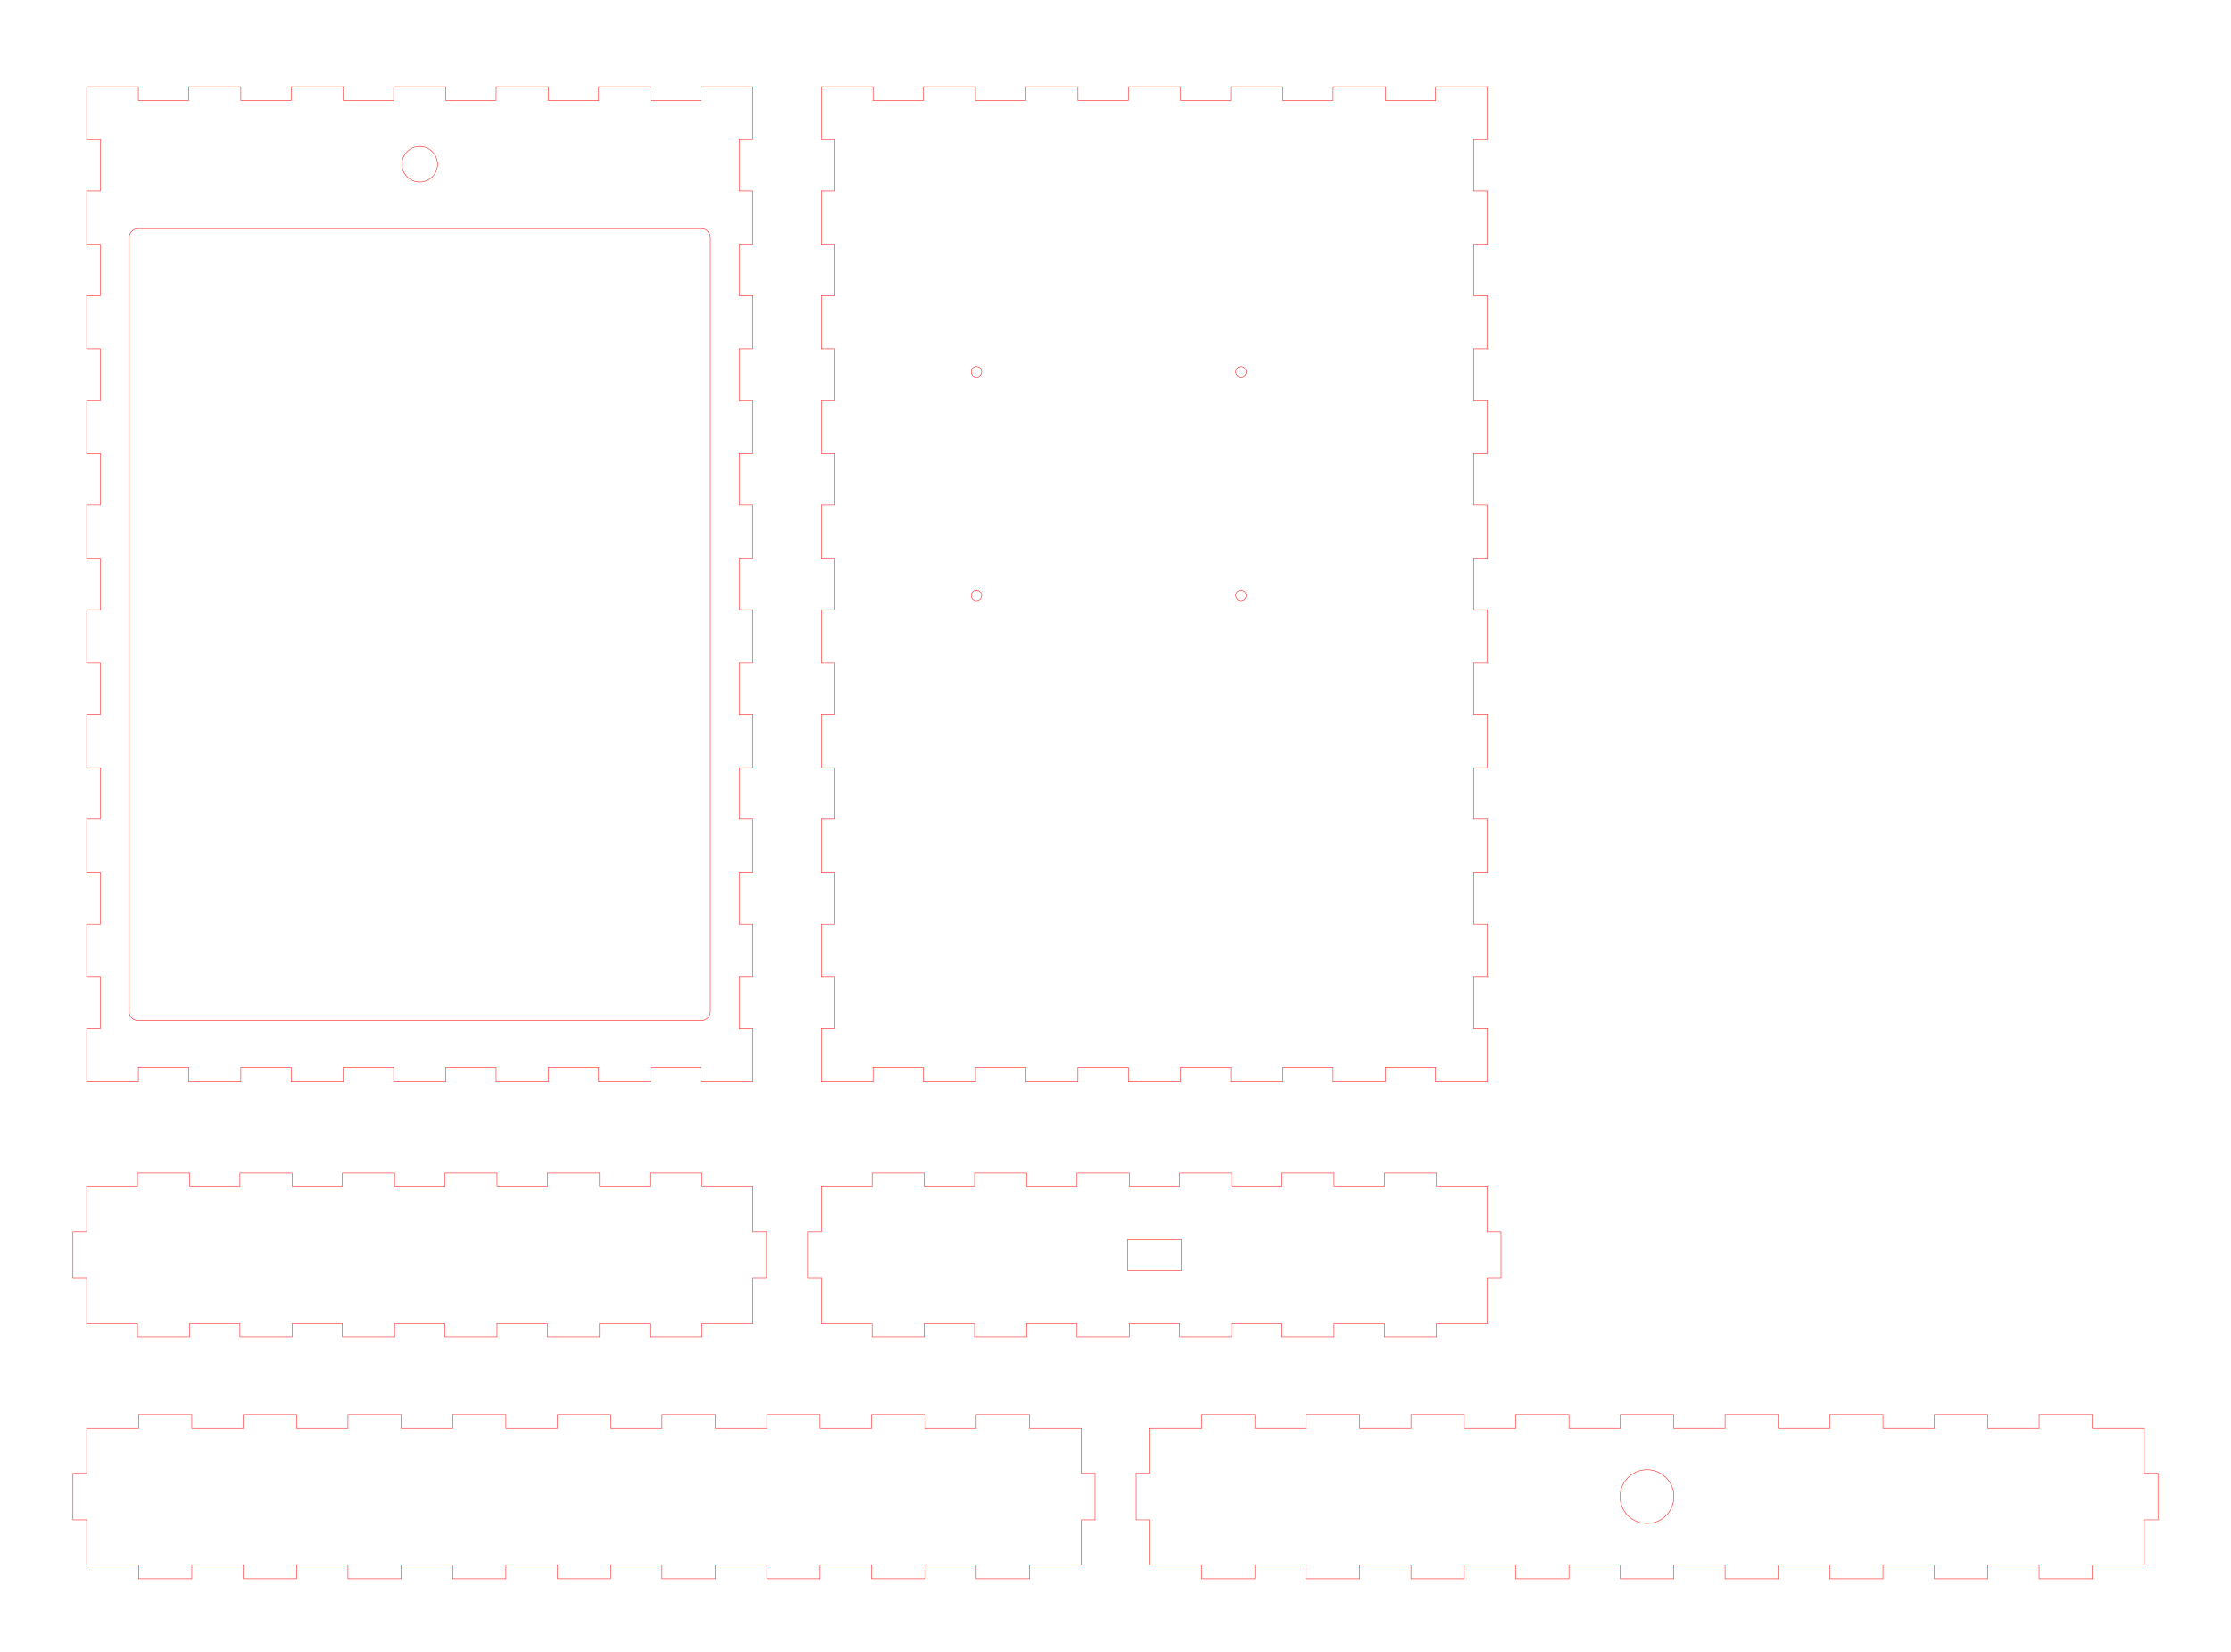
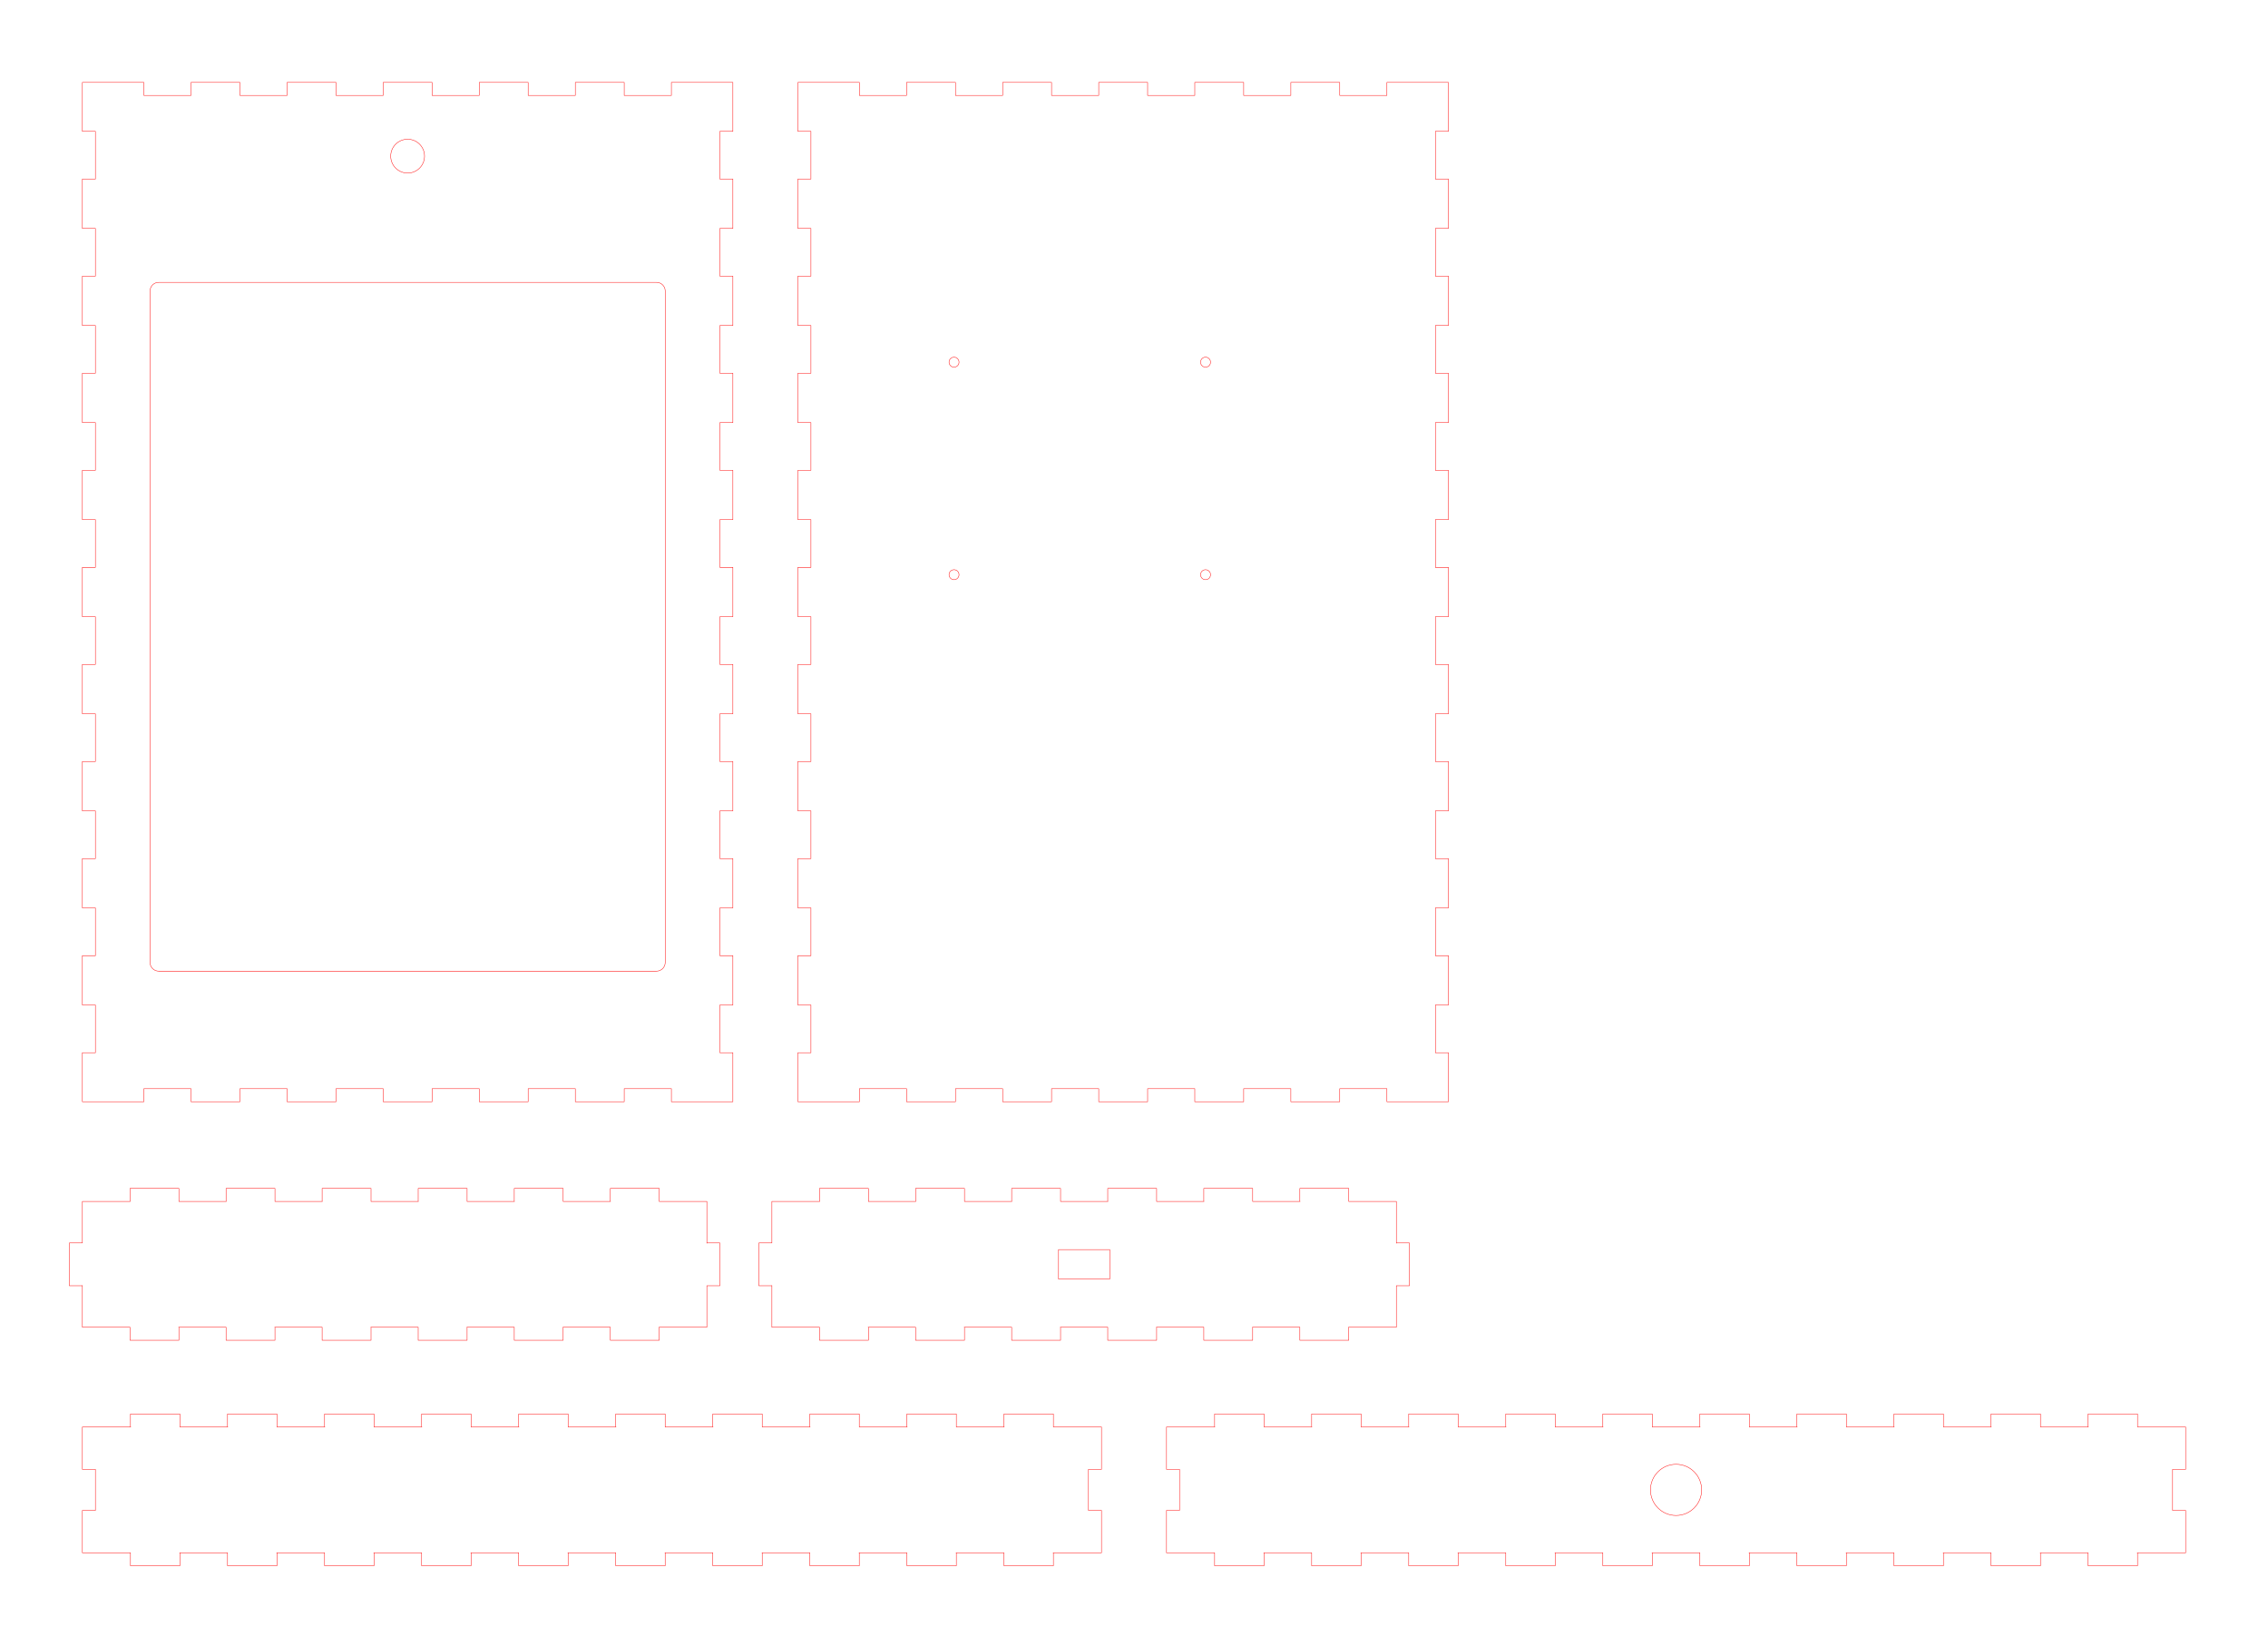
- <svg xmlns="http://www.w3.org/2000/svg" width="489mm" height="362mm" viewBox="0 0 489 362">
+ <svg xmlns="http://www.w3.org/2000/svg" width="523mm" height="377mm" viewBox="0 0 523 377">
  <g fill="none" stroke="red" stroke-width="0.1">
-     <path d="M19,19 L30.231,19 L30.331,19 L30.331,22 L41.362,22 L41.362,19 L52.692,19 L52.792,19 L52.792,22 L63.823,22 L63.823,19 L75.154,19 L75.254,19 L75.254,22 L86.285,22 L86.285,19 L97.615,19 L97.715,19 L97.715,22 L108.746,22 L108.746,19 L120.077,19 L120.177,19 L120.177,22 L131.208,22 L131.208,19 L142.538,19 L142.638,19 L142.638,22 L153.669,22 L153.669,19 L165,19 L165,30.474 L165,30.574 L162,30.574 L162,41.847 L165,41.847 L165,53.421 L165,53.521 L162,53.521 L162,64.795 L165,64.795 L165,76.368 L165,76.468 L162,76.468 L162,87.742 L165,87.742 L165,99.316 L165,99.416 L162,99.416 L162,110.689 L165,110.689 L165,122.263 L165,122.363 L162,122.363 L162,133.637 L165,133.637 L165,145.211 L165,145.311 L162,145.311 L162,156.584 L165,156.584 L165,168.158 L165,168.258 L162,168.258 L162,179.532 L165,179.532 L165,191.105 L165,191.205 L162,191.205 L162,202.479 L165,202.479 L165,214.053 L165,214.153 L162,214.153 L162,225.426 L165,225.426 L165,237 L153.769,237 L153.669,237 L153.669,234 L142.638,234 L142.638,237 L131.308,237 L131.208,237 L131.208,234 L120.177,234 L120.177,237 L108.846,237 L108.746,237 L108.746,234 L97.715,234 L97.715,237 L86.385,237 L86.285,237 L86.285,234 L75.254,234 L75.254,237 L63.923,237 L63.823,237 L63.823,234 L52.792,234 L52.792,237 L41.462,237 L41.362,237 L41.362,234 L30.331,234 L30.331,237 L19,237 L19,225.526 L19,225.426 L22,225.426 L22,214.153 L19,214.153 L19,202.579 L19,202.479 L22,202.479 L22,191.205 L19,191.205 L19,179.632 L19,179.532 L22,179.532 L22,168.258 L19,168.258 L19,156.684 L19,156.584 L22,156.584 L22,145.311 L19,145.311 L19,133.737 L19,133.637 L22,133.637 L22,122.363 L19,122.363 L19,110.789 L19,110.689 L22,110.689 L22,99.416 L19,99.416 L19,87.842 L19,87.742 L22,87.742 L22,76.468 L19,76.468 L19,64.895 L19,64.795 L22,64.795 L22,53.521 L19,53.521 L19,41.947 L19,41.847 L22,41.847 L22,30.574 L19,30.574 L19,19Z M30.3,50.1 L153.7,50.1 A2,2 0 0,1 155.7,52.1 L155.7,221.7 A2,2 0 0,1 153.7,223.7 L30.3,223.7 A2,2 0 0,1 28.3,221.7 L28.3,52.1 A2,2 0 0,1 30.3,50.1Z M88.1,36 A3.9,3.9 0 1,0 95.9,36 A3.9,3.9 0 1,0 88.1,36Z" fill-rule="evenodd" />
-     <path d="M180,19 L191.231,19 L191.331,19 L191.331,22 L202.362,22 L202.362,19 L213.692,19 L213.792,19 L213.792,22 L224.823,22 L224.823,19 L236.154,19 L236.254,19 L236.254,22 L247.285,22 L247.285,19 L258.615,19 L258.715,19 L258.715,22 L269.746,22 L269.746,19 L281.077,19 L281.177,19 L281.177,22 L292.208,22 L292.208,19 L303.538,19 L303.638,19 L303.638,22 L314.669,22 L314.669,19 L326,19 L326,30.474 L326,30.574 L323,30.574 L323,41.847 L326,41.847 L326,53.421 L326,53.521 L323,53.521 L323,64.795 L326,64.795 L326,76.368 L326,76.468 L323,76.468 L323,87.742 L326,87.742 L326,99.316 L326,99.416 L323,99.416 L323,110.689 L326,110.689 L326,122.263 L326,122.363 L323,122.363 L323,133.637 L326,133.637 L326,145.211 L326,145.311 L323,145.311 L323,156.584 L326,156.584 L326,168.158 L326,168.258 L323,168.258 L323,179.532 L326,179.532 L326,191.105 L326,191.205 L323,191.205 L323,202.479 L326,202.479 L326,214.053 L326,214.153 L323,214.153 L323,225.426 L326,225.426 L326,237 L314.769,237 L314.669,237 L314.669,234 L303.638,234 L303.638,237 L292.308,237 L292.208,237 L292.208,234 L281.177,234 L281.177,237 L269.846,237 L269.746,237 L269.746,234 L258.715,234 L258.715,237 L247.385,237 L247.285,237 L247.285,234 L236.254,234 L236.254,237 L224.923,237 L224.823,237 L224.823,234 L213.792,234 L213.792,237 L202.462,237 L202.362,237 L202.362,234 L191.331,234 L191.331,237 L180,237 L180,225.526 L180,225.426 L183,225.426 L183,214.153 L180,214.153 L180,202.579 L180,202.479 L183,202.479 L183,191.205 L180,191.205 L180,179.632 L180,179.532 L183,179.532 L183,168.258 L180,168.258 L180,156.684 L180,156.584 L183,156.584 L183,145.311 L180,145.311 L180,133.737 L180,133.637 L183,133.637 L183,122.363 L180,122.363 L180,110.789 L180,110.689 L183,110.689 L183,99.416 L180,99.416 L180,87.842 L180,87.742 L183,87.742 L183,76.468 L180,76.468 L180,64.895 L180,64.795 L183,64.795 L183,53.521 L180,53.521 L180,41.947 L180,41.847 L183,41.847 L183,30.574 L180,30.574 L180,19Z M212.85,81.5 A1.15,1.15 0 1,0 215.15,81.5 A1.15,1.15 0 1,0 212.85,81.5Z M212.85,130.5 A1.15,1.15 0 1,0 215.15,130.5 A1.15,1.15 0 1,0 212.85,130.5Z M270.85,81.5 A1.15,1.15 0 1,0 273.15,81.5 A1.15,1.15 0 1,0 270.85,81.5Z M270.85,130.5 A1.15,1.15 0 1,0 273.15,130.5 A1.15,1.15 0 1,0 270.85,130.5Z" fill-rule="evenodd" />
-     <path d="M19,260 L30.231,260 L30.131,260 L30.131,257 L41.562,257 L41.562,260 L52.692,260 L52.592,260 L52.592,257 L64.023,257 L64.023,260 L75.154,260 L75.054,260 L75.054,257 L86.485,257 L86.485,260 L97.615,260 L97.515,260 L97.515,257 L108.946,257 L108.946,260 L120.077,260 L119.977,260 L119.977,257 L131.408,257 L131.408,260 L142.538,260 L142.438,260 L142.438,257 L153.869,257 L153.869,260 L165,260 L165,270 L165,269.9 L168,269.9 L168,280.1 L165,280.1 L165,290 L153.769,290 L153.869,290 L153.869,293 L142.438,293 L142.438,290 L131.308,290 L131.408,290 L131.408,293 L119.977,293 L119.977,290 L108.846,290 L108.946,290 L108.946,293 L97.515,293 L97.515,290 L86.385,290 L86.485,290 L86.485,293 L75.054,293 L75.054,290 L63.923,290 L64.023,290 L64.023,293 L52.592,293 L52.592,290 L41.462,290 L41.562,290 L41.562,293 L30.131,293 L30.131,290 L19,290 L19,280 L19,280.1 L16,280.1 L16,269.9 L19,269.9 L19,260Z" />
-     <path d="M180,260 L191.231,260 L191.131,260 L191.131,257 L202.562,257 L202.562,260 L213.692,260 L213.592,260 L213.592,257 L225.023,257 L225.023,260 L236.154,260 L236.054,260 L236.054,257 L247.485,257 L247.485,260 L258.615,260 L258.515,260 L258.515,257 L269.946,257 L269.946,260 L281.077,260 L280.977,260 L280.977,257 L292.408,257 L292.408,260 L303.538,260 L303.438,260 L303.438,257 L314.869,257 L314.869,260 L326,260 L326,270 L326,269.9 L329,269.9 L329,280.1 L326,280.1 L326,290 L314.769,290 L314.869,290 L314.869,293 L303.438,293 L303.438,290 L292.308,290 L292.408,290 L292.408,293 L280.977,293 L280.977,290 L269.846,290 L269.946,290 L269.946,293 L258.515,293 L258.515,290 L247.385,290 L247.485,290 L247.485,293 L236.054,293 L236.054,290 L224.923,290 L225.023,290 L225.023,293 L213.592,293 L213.592,290 L202.462,290 L202.562,290 L202.562,293 L191.131,293 L191.131,290 L180,290 L180,280 L180,280.1 L177,280.1 L177,269.9 L180,269.9 L180,260Z M247.1,271.6 L258.9,271.6 L258.9,278.4 L247.1,278.4Z" fill-rule="evenodd" />
-     <path d="M19,313 L30.474,313 L30.374,313 L30.374,310 L42.047,310 L42.047,313 L53.421,313 L53.321,313 L53.321,310 L64.995,310 L64.995,313 L76.368,313 L76.268,313 L76.268,310 L87.942,310 L87.942,313 L99.316,313 L99.216,313 L99.216,310 L110.889,310 L110.889,313 L122.263,313 L122.163,313 L122.163,310 L133.837,310 L133.837,313 L145.211,313 L145.111,313 L145.111,310 L156.784,310 L156.784,313 L168.158,313 L168.058,313 L168.058,310 L179.732,310 L179.732,313 L191.105,313 L191.005,313 L191.005,310 L202.679,310 L202.679,313 L214.053,313 L213.953,313 L213.953,310 L225.626,310 L225.626,313 L237,313 L237,323 L237,322.9 L240,322.9 L240,333.1 L237,333.1 L237,343 L225.526,343 L225.626,343 L225.626,346 L213.953,346 L213.953,343 L202.579,343 L202.679,343 L202.679,346 L191.005,346 L191.005,343 L179.632,343 L179.732,343 L179.732,346 L168.058,346 L168.058,343 L156.684,343 L156.784,343 L156.784,346 L145.111,346 L145.111,343 L133.737,343 L133.837,343 L133.837,346 L122.163,346 L122.163,343 L110.789,343 L110.889,343 L110.889,346 L99.216,346 L99.216,343 L87.842,343 L87.942,343 L87.942,346 L76.268,346 L76.268,343 L64.895,343 L64.995,343 L64.995,346 L53.321,346 L53.321,343 L41.947,343 L42.047,343 L42.047,346 L30.374,346 L30.374,343 L19,343 L19,333 L19,333.1 L16,333.1 L16,322.9 L19,322.9 L19,313Z" />
-     <path d="M252,313 L263.474,313 L263.374,313 L263.374,310 L275.047,310 L275.047,313 L286.421,313 L286.321,313 L286.321,310 L297.995,310 L297.995,313 L309.368,313 L309.268,313 L309.268,310 L320.942,310 L320.942,313 L332.316,313 L332.216,313 L332.216,310 L343.889,310 L343.889,313 L355.263,313 L355.163,313 L355.163,310 L366.837,310 L366.837,313 L378.211,313 L378.111,313 L378.111,310 L389.784,310 L389.784,313 L401.158,313 L401.058,313 L401.058,310 L412.732,310 L412.732,313 L424.105,313 L424.005,313 L424.005,310 L435.679,310 L435.679,313 L447.053,313 L446.953,313 L446.953,310 L458.626,310 L458.626,313 L470,313 L470,323 L470,322.9 L473,322.9 L473,333.1 L470,333.1 L470,343 L458.526,343 L458.626,343 L458.626,346 L446.953,346 L446.953,343 L435.579,343 L435.679,343 L435.679,346 L424.005,346 L424.005,343 L412.632,343 L412.732,343 L412.732,346 L401.058,346 L401.058,343 L389.684,343 L389.784,343 L389.784,346 L378.111,346 L378.111,343 L366.737,343 L366.837,343 L366.837,346 L355.163,346 L355.163,343 L343.789,343 L343.889,343 L343.889,346 L332.216,346 L332.216,343 L320.842,343 L320.942,343 L320.942,346 L309.268,346 L309.268,343 L297.895,343 L297.995,343 L297.995,346 L286.321,346 L286.321,343 L274.947,343 L275.047,343 L275.047,346 L263.374,346 L263.374,343 L252,343 L252,333 L252,333.1 L249,333.1 L249,322.9 L252,322.9 L252,313Z M355.1,328 A5.9,5.9 0 1,0 366.9,328 A5.9,5.9 0 1,0 355.1,328Z" fill-rule="evenodd" />
+     <path d="M19,19 L22,19 L33.077,19 L33.177,19 L33.177,22 L44.054,22 L44.054,19 L55.231,19 L55.331,19 L55.331,22 L66.208,22 L66.208,19 L77.385,19 L77.485,19 L77.485,22 L88.362,22 L88.362,19 L99.538,19 L99.638,19 L99.638,22 L110.515,22 L110.515,19 L121.692,19 L121.792,19 L121.792,22 L132.669,22 L132.669,19 L143.846,19 L143.946,19 L143.946,22 L154.823,22 L154.823,19 L166,19 L169,19 L169,30.19 L169,30.29 L166,30.29 L166,41.281 L169,41.281 L169,52.571 L169,52.671 L166,52.671 L166,63.662 L169,63.662 L169,74.952 L169,75.052 L166,75.052 L166,86.043 L169,86.043 L169,97.333 L169,97.433 L166,97.433 L166,108.424 L169,108.424 L169,119.714 L169,119.814 L166,119.814 L166,130.805 L169,130.805 L169,142.095 L169,142.195 L166,142.195 L166,153.186 L169,153.186 L169,164.476 L169,164.576 L166,164.576 L166,175.567 L169,175.567 L169,186.857 L169,186.957 L166,186.957 L166,197.948 L169,197.948 L169,209.238 L169,209.338 L166,209.338 L166,220.329 L169,220.329 L169,231.619 L169,231.719 L166,231.719 L166,242.71 L169,242.71 L169,254 L166,254 L154.923,254 L154.823,254 L154.823,251 L143.946,251 L143.946,254 L132.769,254 L132.669,254 L132.669,251 L121.792,251 L121.792,254 L110.615,254 L110.515,254 L110.515,251 L99.638,251 L99.638,254 L88.462,254 L88.362,254 L88.362,251 L77.485,251 L77.485,254 L66.308,254 L66.208,254 L66.208,251 L55.331,251 L55.331,254 L44.154,254 L44.054,254 L44.054,251 L33.177,251 L33.177,254 L22,254 L19,254 L19,242.81 L19,242.71 L22,242.71 L22,231.719 L19,231.719 L19,220.429 L19,220.329 L22,220.329 L22,209.338 L19,209.338 L19,198.048 L19,197.948 L22,197.948 L22,186.957 L19,186.957 L19,175.667 L19,175.567 L22,175.567 L22,164.576 L19,164.576 L19,153.286 L19,153.186 L22,153.186 L22,142.195 L19,142.195 L19,130.905 L19,130.805 L22,130.805 L22,119.814 L19,119.814 L19,108.524 L19,108.424 L22,108.424 L22,97.433 L19,97.433 L19,86.143 L19,86.043 L22,86.043 L22,75.052 L19,75.052 L19,63.762 L19,63.662 L22,63.662 L22,52.671 L19,52.671 L19,41.381 L19,41.281 L22,41.281 L22,30.29 L19,30.29 L19,19Z M36.6,65.1 L151.4,65.1 A2,2 0 0,1 153.4,67.1 L153.4,221.9 A2,2 0 0,1 151.4,223.9 L36.6,223.9 A2,2 0 0,1 34.6,221.9 L34.6,67.1 A2,2 0 0,1 36.6,65.1Z M90.1,36 A3.9,3.9 0 1,0 97.9,36 A3.9,3.9 0 1,0 90.1,36Z" fill-rule="evenodd" />
+     <path d="M184,19 L187,19 L198.077,19 L198.177,19 L198.177,22 L209.054,22 L209.054,19 L220.231,19 L220.331,19 L220.331,22 L231.208,22 L231.208,19 L242.385,19 L242.485,19 L242.485,22 L253.362,22 L253.362,19 L264.538,19 L264.638,19 L264.638,22 L275.515,22 L275.515,19 L286.692,19 L286.792,19 L286.792,22 L297.669,22 L297.669,19 L308.846,19 L308.946,19 L308.946,22 L319.823,22 L319.823,19 L331,19 L334,19 L334,30.19 L334,30.29 L331,30.29 L331,41.281 L334,41.281 L334,52.571 L334,52.671 L331,52.671 L331,63.662 L334,63.662 L334,74.952 L334,75.052 L331,75.052 L331,86.043 L334,86.043 L334,97.333 L334,97.433 L331,97.433 L331,108.424 L334,108.424 L334,119.714 L334,119.814 L331,119.814 L331,130.805 L334,130.805 L334,142.095 L334,142.195 L331,142.195 L331,153.186 L334,153.186 L334,164.476 L334,164.576 L331,164.576 L331,175.567 L334,175.567 L334,186.857 L334,186.957 L331,186.957 L331,197.948 L334,197.948 L334,209.238 L334,209.338 L331,209.338 L331,220.329 L334,220.329 L334,231.619 L334,231.719 L331,231.719 L331,242.71 L334,242.71 L334,254 L331,254 L319.923,254 L319.823,254 L319.823,251 L308.946,251 L308.946,254 L297.769,254 L297.669,254 L297.669,251 L286.792,251 L286.792,254 L275.615,254 L275.515,254 L275.515,251 L264.638,251 L264.638,254 L253.462,254 L253.362,254 L253.362,251 L242.485,251 L242.485,254 L231.308,254 L231.208,254 L231.208,251 L220.331,251 L220.331,254 L209.154,254 L209.054,254 L209.054,251 L198.177,251 L198.177,254 L187,254 L184,254 L184,242.81 L184,242.71 L187,242.71 L187,231.719 L184,231.719 L184,220.429 L184,220.329 L187,220.329 L187,209.338 L184,209.338 L184,198.048 L184,197.948 L187,197.948 L187,186.957 L184,186.957 L184,175.667 L184,175.567 L187,175.567 L187,164.576 L184,164.576 L184,153.286 L184,153.186 L187,153.186 L187,142.195 L184,142.195 L184,130.905 L184,130.805 L187,130.805 L187,119.814 L184,119.814 L184,108.524 L184,108.424 L187,108.424 L187,97.433 L184,97.433 L184,86.143 L184,86.043 L187,86.043 L187,75.052 L184,75.052 L184,63.762 L184,63.662 L187,63.662 L187,52.671 L184,52.671 L184,41.381 L184,41.281 L187,41.281 L187,30.29 L184,30.29 L184,19Z M218.85,83.5 A1.15,1.15 0 1,0 221.15,83.5 A1.15,1.15 0 1,0 218.85,83.5Z M218.85,132.5 A1.15,1.15 0 1,0 221.15,132.5 A1.15,1.15 0 1,0 218.85,132.5Z M276.85,83.5 A1.15,1.15 0 1,0 279.15,83.5 A1.15,1.15 0 1,0 276.85,83.5Z M276.85,132.5 A1.15,1.15 0 1,0 279.15,132.5 A1.15,1.15 0 1,0 276.85,132.5Z" fill-rule="evenodd" />
+     <path d="M19,277 L30.077,277 L29.977,277 L29.977,274 L41.254,274 L41.254,277 L52.231,277 L52.131,277 L52.131,274 L63.408,274 L63.408,277 L74.385,277 L74.285,277 L74.285,274 L85.562,274 L85.562,277 L96.538,277 L96.438,277 L96.438,274 L107.715,274 L107.715,277 L118.692,277 L118.592,277 L118.592,274 L129.869,274 L129.869,277 L140.846,277 L140.746,277 L140.746,274 L152.023,274 L152.023,277 L163,277 L163,286.667 L163,286.567 L166,286.567 L166,296.433 L163,296.433 L163,306 L151.923,306 L152.023,306 L152.023,309 L140.746,309 L140.746,306 L129.769,306 L129.869,306 L129.869,309 L118.592,309 L118.592,306 L107.615,306 L107.715,306 L107.715,309 L96.438,309 L96.438,306 L85.462,306 L85.562,306 L85.562,309 L74.285,309 L74.285,306 L63.308,306 L63.408,306 L63.408,309 L52.131,309 L52.131,306 L41.154,306 L41.254,306 L41.254,309 L29.977,309 L29.977,306 L19,306 L19,296.333 L19,296.433 L16,296.433 L16,286.567 L19,286.567 L19,277Z" />
+     <path d="M178,277 L189.077,277 L188.977,277 L188.977,274 L200.254,274 L200.254,277 L211.231,277 L211.131,277 L211.131,274 L222.408,274 L222.408,277 L233.385,277 L233.285,277 L233.285,274 L244.562,274 L244.562,277 L255.538,277 L255.438,277 L255.438,274 L266.715,274 L266.715,277 L277.692,277 L277.592,277 L277.592,274 L288.869,274 L288.869,277 L299.846,277 L299.746,277 L299.746,274 L311.023,274 L311.023,277 L322,277 L322,286.667 L322,286.567 L325,286.567 L325,296.433 L322,296.433 L322,306 L310.923,306 L311.023,306 L311.023,309 L299.746,309 L299.746,306 L288.769,306 L288.869,306 L288.869,309 L277.592,309 L277.592,306 L266.615,306 L266.715,306 L266.715,309 L255.438,309 L255.438,306 L244.462,306 L244.562,306 L244.562,309 L233.285,309 L233.285,306 L222.308,306 L222.408,306 L222.408,309 L211.131,309 L211.131,306 L200.154,306 L200.254,306 L200.254,309 L188.977,309 L188.977,306 L178,306 L178,296.333 L178,296.433 L175,296.433 L175,286.567 L178,286.567 L178,277Z M244.1,288.1 L255.9,288.1 L255.9,294.9 L244.1,294.9Z" fill-rule="evenodd" />
+     <path d="M19,329 L30.19,329 L30.09,329 L30.09,326 L41.481,326 L41.481,329 L52.571,329 L52.471,329 L52.471,326 L63.862,326 L63.862,329 L74.952,329 L74.852,329 L74.852,326 L86.243,326 L86.243,329 L97.333,329 L97.233,329 L97.233,326 L108.624,326 L108.624,329 L119.714,329 L119.614,329 L119.614,326 L131.005,326 L131.005,329 L142.095,329 L141.995,329 L141.995,326 L153.386,326 L153.386,329 L164.476,329 L164.376,329 L164.376,326 L175.767,326 L175.767,329 L186.857,329 L186.757,329 L186.757,326 L198.148,326 L198.148,329 L209.238,329 L209.138,329 L209.138,326 L220.529,326 L220.529,329 L231.619,329 L231.519,329 L231.519,326 L242.91,326 L242.91,329 L254,329 L254,338.667 L254,338.767 L251,338.767 L251,348.233 L254,348.233 L254,358 L242.81,358 L242.91,358 L242.91,361 L231.519,361 L231.519,358 L220.429,358 L220.529,358 L220.529,361 L209.138,361 L209.138,358 L198.048,358 L198.148,358 L198.148,361 L186.757,361 L186.757,358 L175.667,358 L175.767,358 L175.767,361 L164.376,361 L164.376,358 L153.286,358 L153.386,358 L153.386,361 L141.995,361 L141.995,358 L130.905,358 L131.005,358 L131.005,361 L119.614,361 L119.614,358 L108.524,358 L108.624,358 L108.624,361 L97.233,361 L97.233,358 L86.143,358 L86.243,358 L86.243,361 L74.852,361 L74.852,358 L63.762,358 L63.862,358 L63.862,361 L52.471,361 L52.471,358 L41.381,358 L41.481,358 L41.481,361 L30.09,361 L30.09,358 L19,358 L19,348.333 L19,348.233 L22,348.233 L22,338.767 L19,338.767 L19,329Z" />
+     <path d="M269,329 L280.19,329 L280.09,329 L280.09,326 L291.481,326 L291.481,329 L302.571,329 L302.471,329 L302.471,326 L313.862,326 L313.862,329 L324.952,329 L324.852,329 L324.852,326 L336.243,326 L336.243,329 L347.333,329 L347.233,329 L347.233,326 L358.624,326 L358.624,329 L369.714,329 L369.614,329 L369.614,326 L381.005,326 L381.005,329 L392.095,329 L391.995,329 L391.995,326 L403.386,326 L403.386,329 L414.476,329 L414.376,329 L414.376,326 L425.767,326 L425.767,329 L436.857,329 L436.757,329 L436.757,326 L448.148,326 L448.148,329 L459.238,329 L459.138,329 L459.138,326 L470.529,326 L470.529,329 L481.619,329 L481.519,329 L481.519,326 L492.91,326 L492.91,329 L504,329 L504,338.667 L504,338.767 L501,338.767 L501,348.233 L504,348.233 L504,358 L492.81,358 L492.91,358 L492.91,361 L481.519,361 L481.519,358 L470.429,358 L470.529,358 L470.529,361 L459.138,361 L459.138,358 L448.048,358 L448.148,358 L448.148,361 L436.757,361 L436.757,358 L425.667,358 L425.767,358 L425.767,361 L414.376,361 L414.376,358 L403.286,358 L403.386,358 L403.386,361 L391.995,361 L391.995,358 L380.905,358 L381.005,358 L381.005,361 L369.614,361 L369.614,358 L358.524,358 L358.624,358 L358.624,361 L347.233,361 L347.233,358 L336.143,358 L336.243,358 L336.243,361 L324.852,361 L324.852,358 L313.762,358 L313.862,358 L313.862,361 L302.471,361 L302.471,358 L291.381,358 L291.481,358 L291.481,361 L280.09,361 L280.09,358 L269,358 L269,348.333 L269,348.233 L272,348.233 L272,338.767 L269,338.767 L269,329Z M380.6,343.5 A5.9,5.9 0 1,0 392.4,343.5 A5.9,5.9 0 1,0 380.6,343.5Z" fill-rule="evenodd" />
  </g>
</svg>
